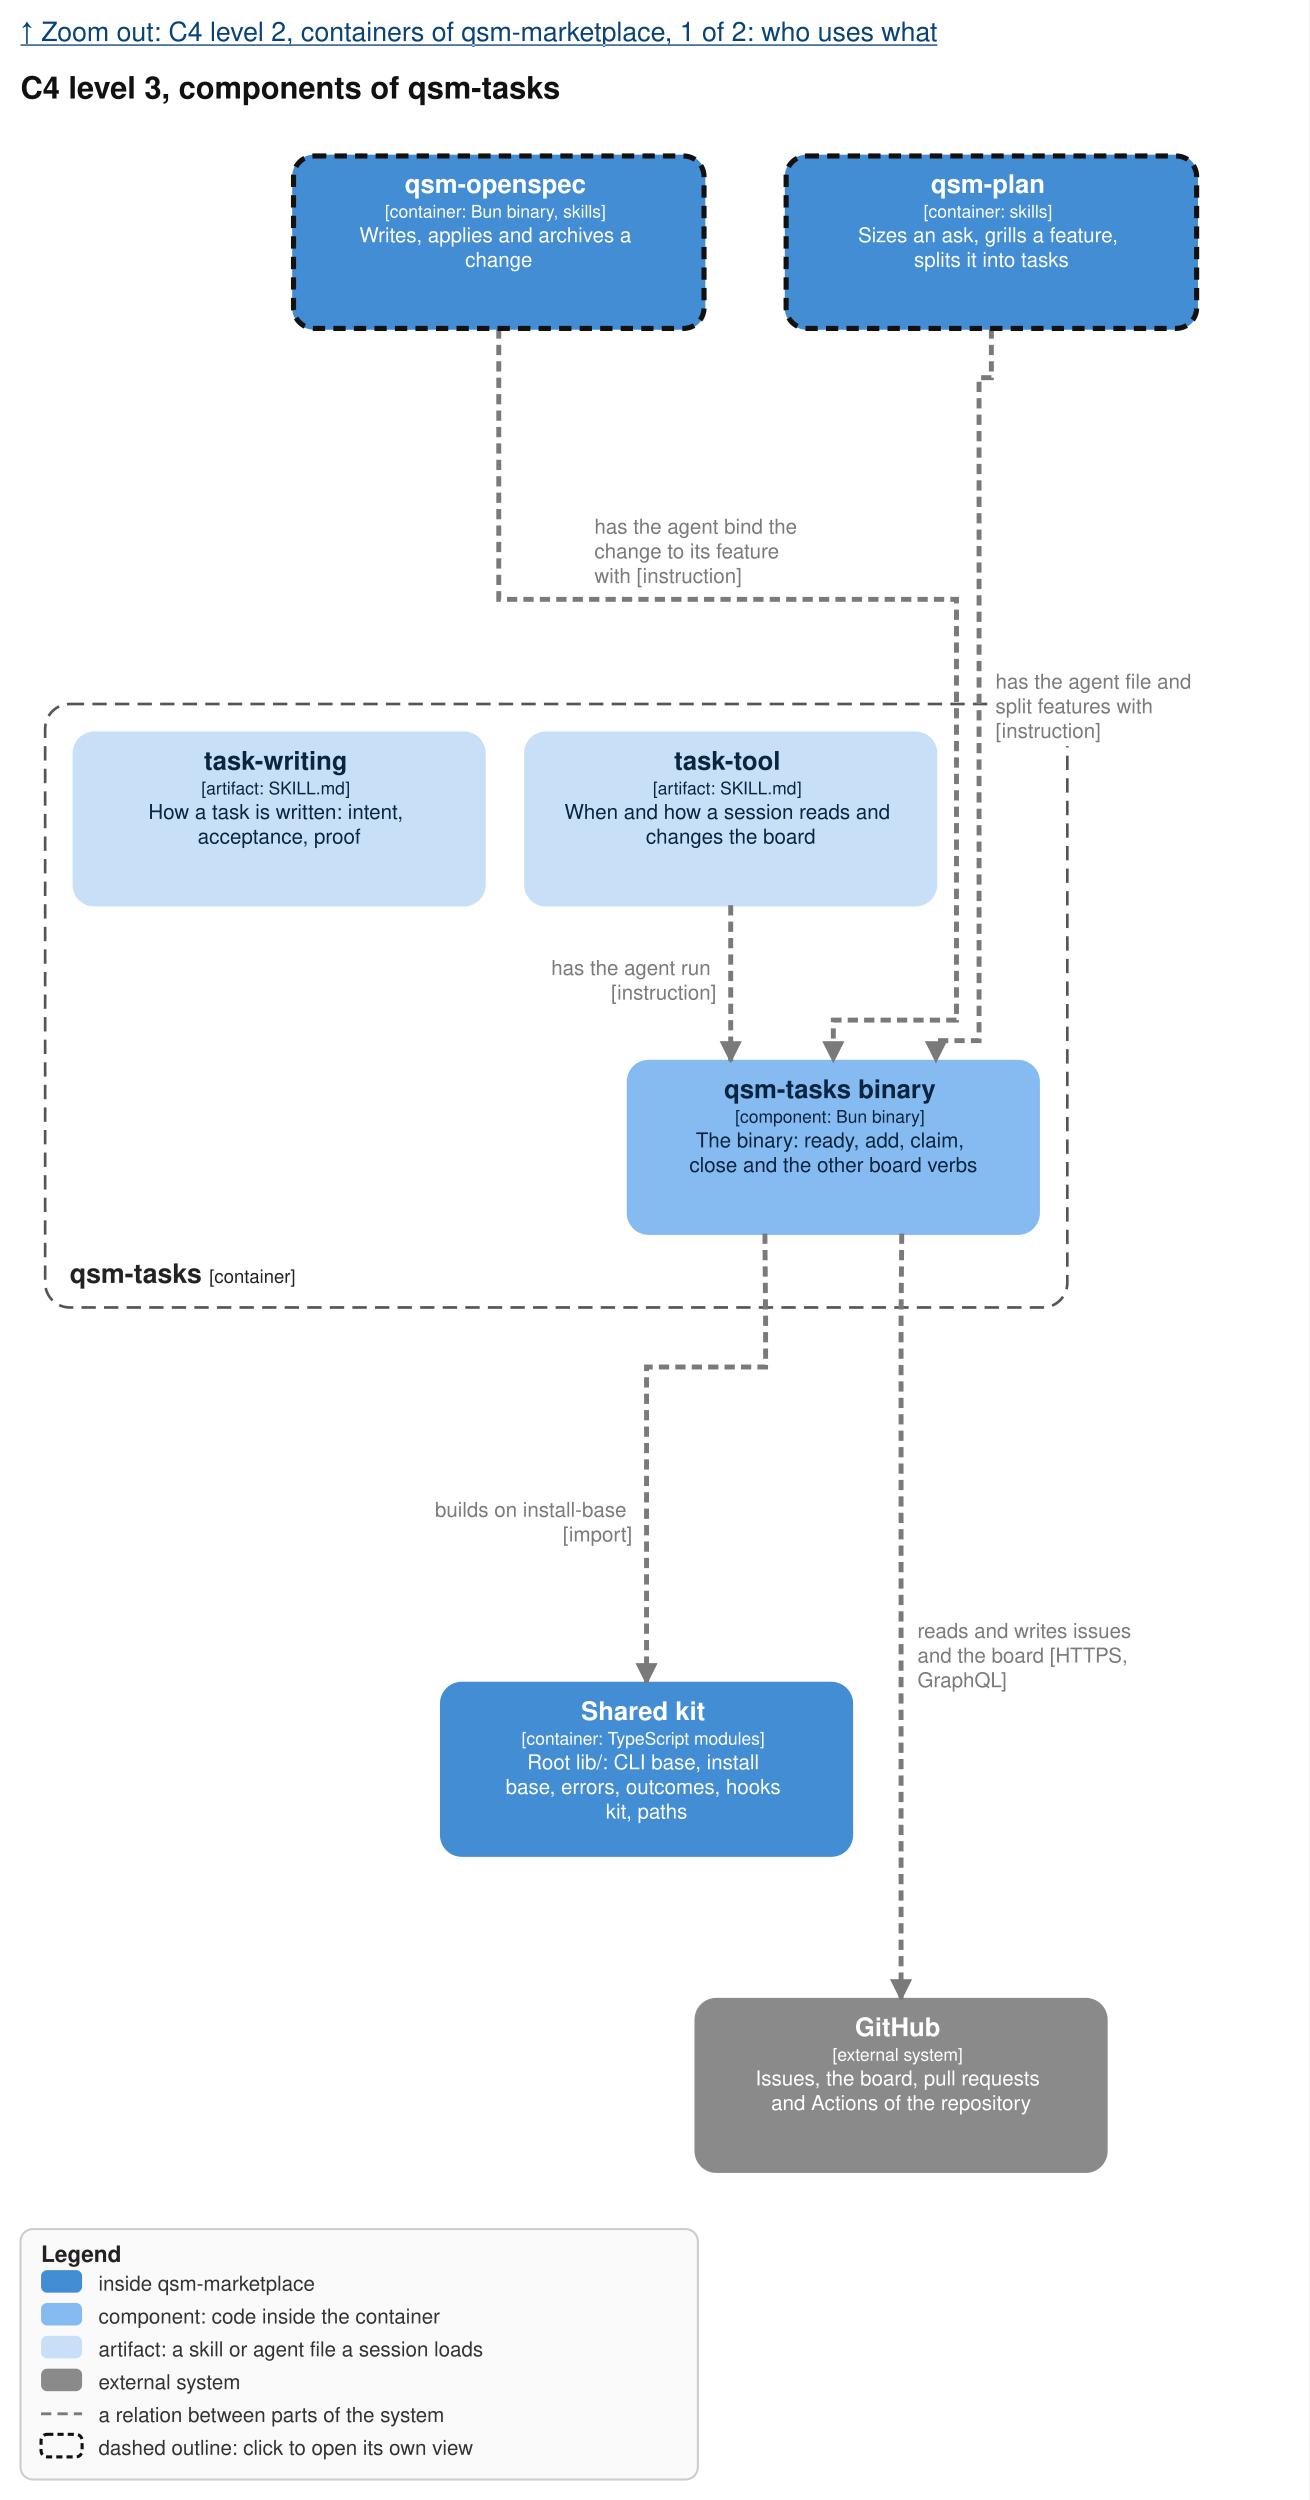
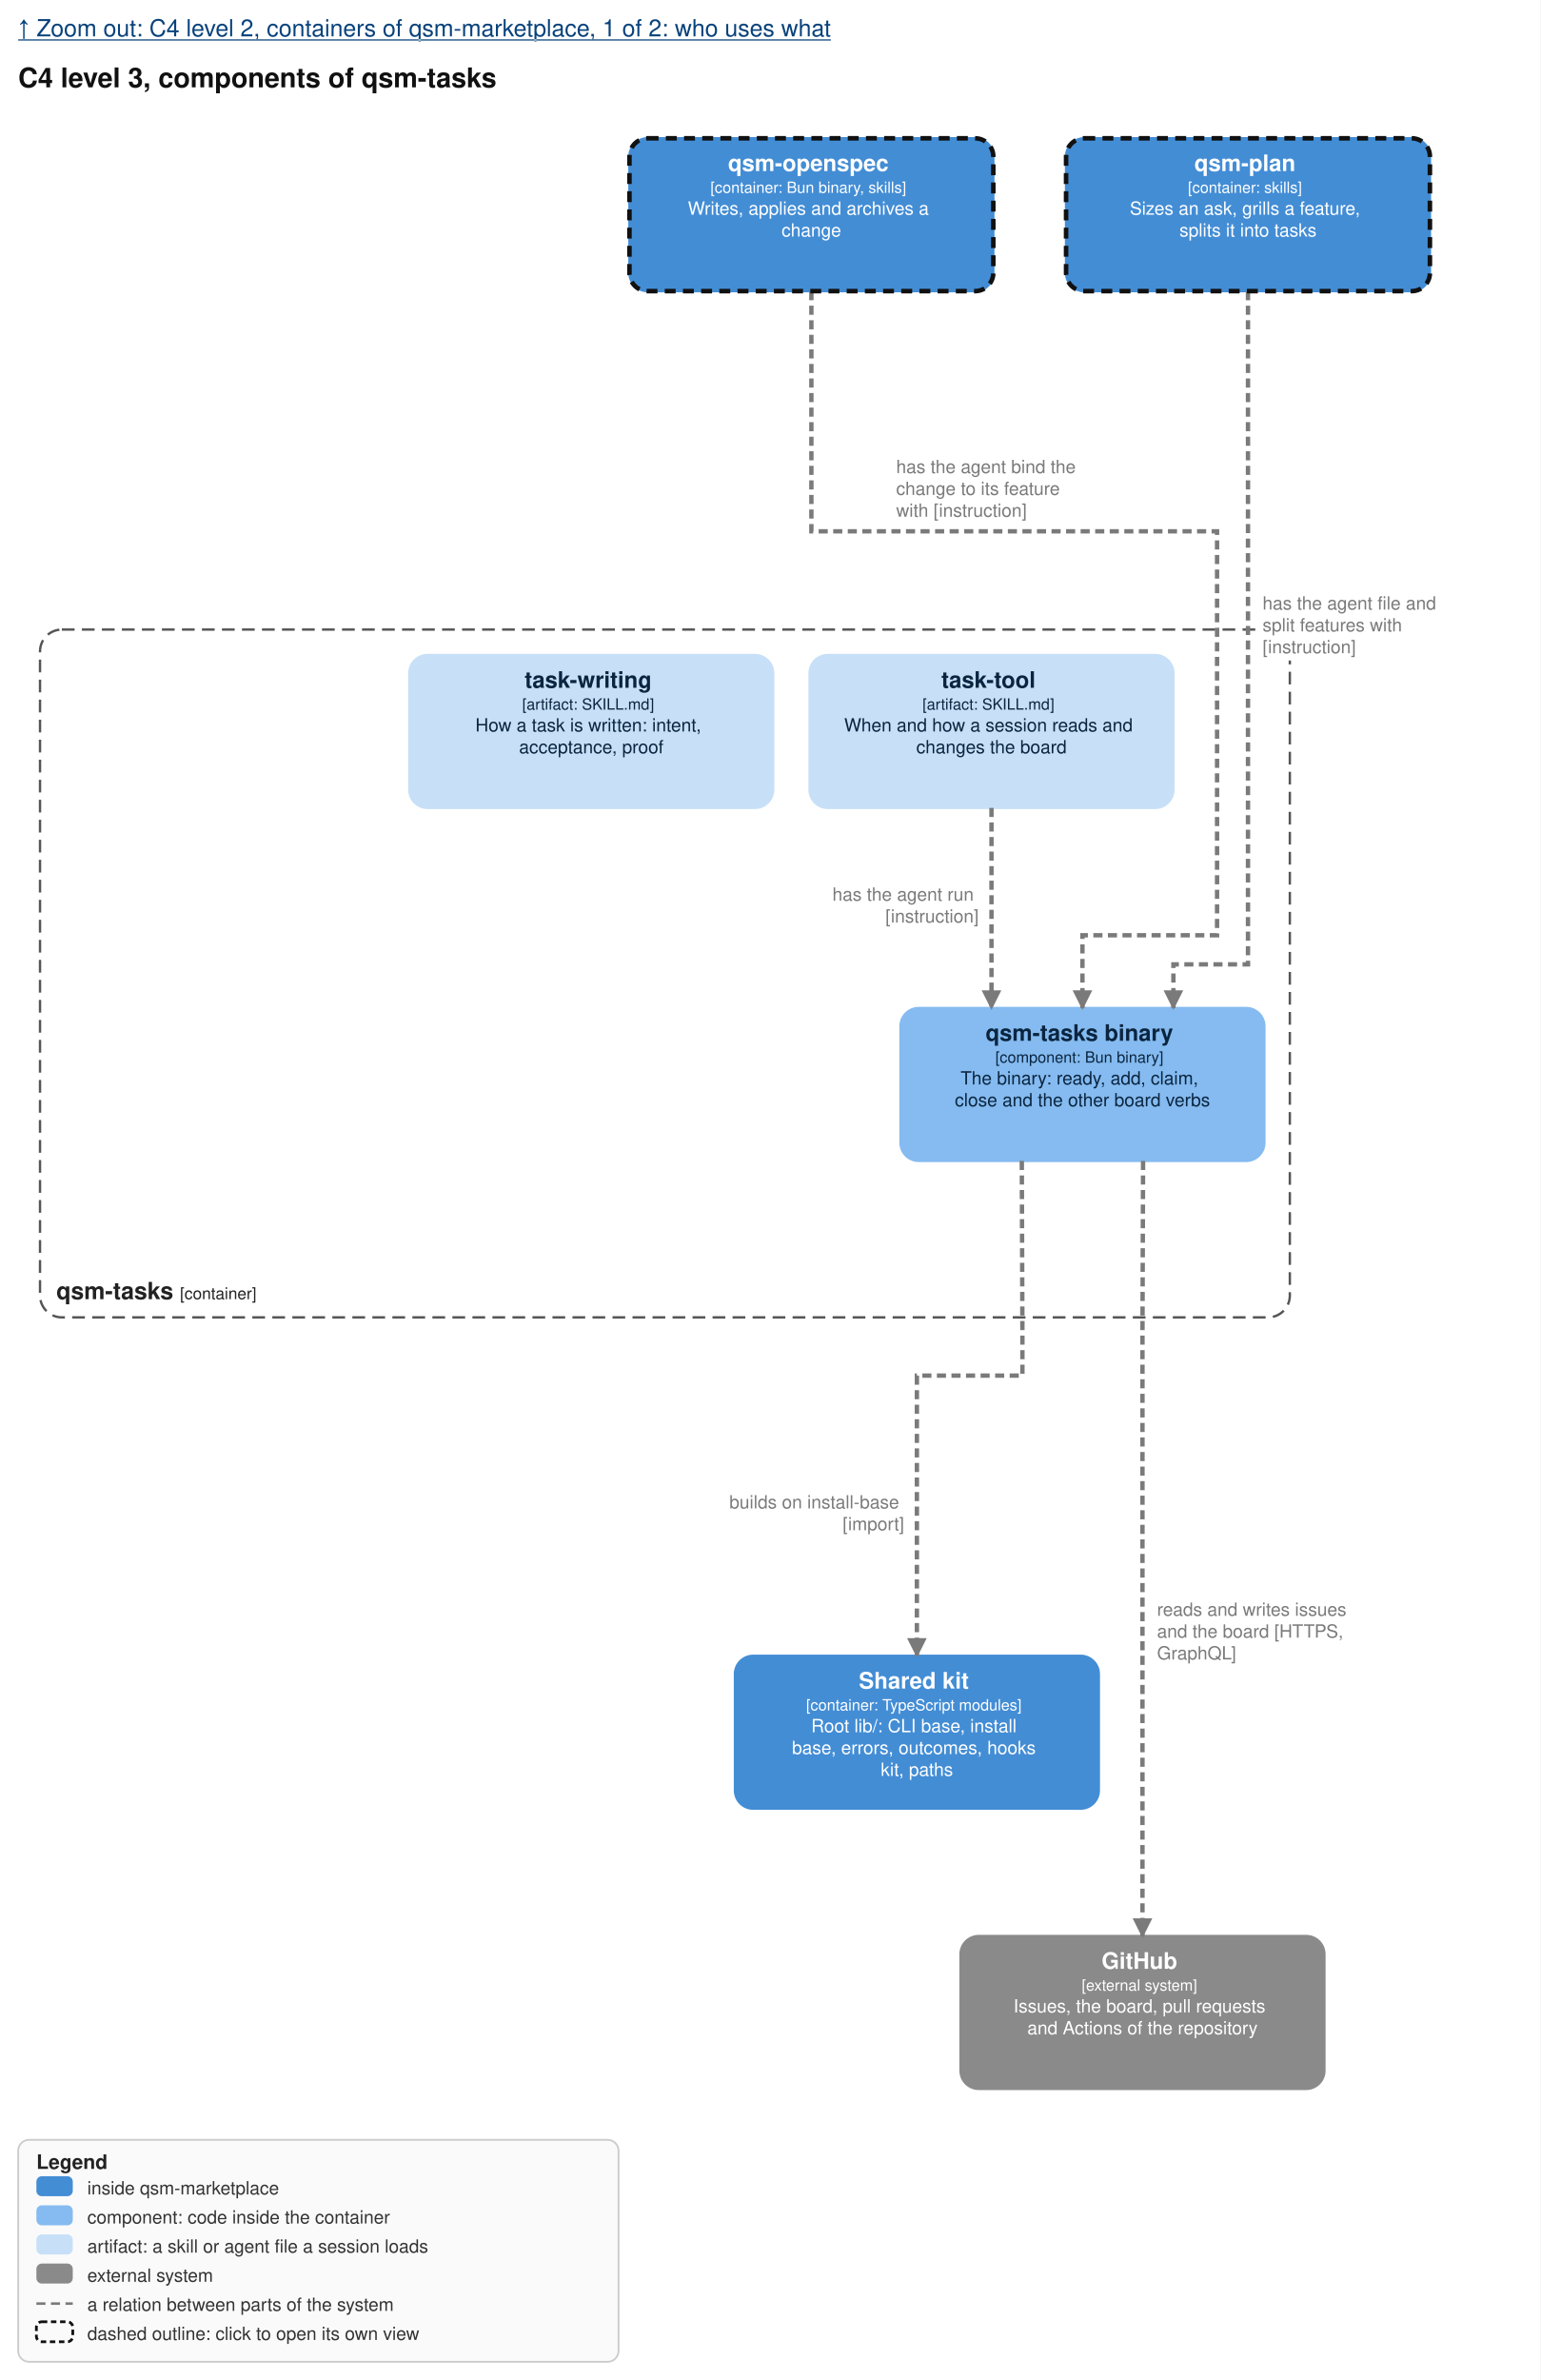
- <svg xmlns="http://www.w3.org/2000/svg" content="&lt;mxfile host=&quot;qsm-c4&quot;&gt;&lt;diagram name=&quot;components-tasks&quot; id=&quot;components-tasks&quot;&gt;&lt;mxGraphModel grid=&quot;1&quot; gridSize=&quot;10&quot; page=&quot;0&quot;&gt;&lt;root&gt;&lt;mxCell id=&quot;0&quot;/&gt;&lt;mxCell id=&quot;1&quot; parent=&quot;0&quot;/&gt;&lt;object id=&quot;c2&quot; label=&quot;&amp;lt;b&amp;gt;%c4Name%&amp;lt;/b&amp;gt;&amp;lt;div&amp;gt;[%c4Application%]&amp;lt;/div&amp;gt;&quot; placeholders=&quot;1&quot; c4Type=&quot;ContainerScopeBoundary&quot; c4Name=&quot;qsm-tasks&quot; c4Application=&quot;Container&quot; c4Id=&quot;mp.tasks&quot;&gt;&lt;mxCell style=&quot;rounded=1;fontSize=11;whiteSpace=wrap;html=1;dashed=1;arcSize=4;fillColor=none;strokeColor=#555555;fontColor=#222222;align=left;verticalAlign=bottom;spacing=10;dashPattern=8 4;metaEdit=1;connectable=0;&quot; vertex=&quot;1&quot; parent=&quot;1&quot;&gt;&lt;mxGeometry x=&quot;12&quot; y=&quot;279&quot; width=&quot;498&quot; height=&quot;294&quot; as=&quot;geometry&quot;/&gt;&lt;/mxCell&gt;&lt;/object&gt;&lt;object id=&quot;c3&quot; label=&quot;&amp;lt;b&amp;gt;%c4Name%&amp;lt;/b&amp;gt;&amp;lt;div&amp;gt;[%c4Type%%c4TechnologySep%%c4Technology%]&amp;lt;/div&amp;gt;&amp;lt;div style=&amp;quot;font-size:11px&amp;quot;&amp;gt;%c4Description%&amp;lt;/div&amp;gt;&quot; placeholders=&quot;1&quot; c4Type=&quot;Component&quot; c4Name=&quot;qsm-tasks binary&quot; c4Technology=&quot;Bun binary&quot; c4TechnologySep=&quot;: &quot; c4Description=&quot;The binary: ready, add, claim, close and the other board verbs&quot; c4Id=&quot;mp.tasks.tool&quot; c4Tags=&quot;&quot; c4Path=&quot;plugins/qsm-tasks/scripts&quot;&gt;&lt;mxCell style=&quot;rounded=1;whiteSpace=wrap;html=1;arcSize=10;fillColor=#85bbf0;strokeColor=#85bbf0;fontColor=#0b2540;metaEdit=1;resizable=1;&quot; vertex=&quot;1&quot; parent=&quot;1&quot;&gt;&lt;mxGeometry x=&quot;296&quot; y=&quot;453&quot; width=&quot;200&quot; height=&quot;84&quot; as=&quot;geometry&quot;/&gt;&lt;/mxCell&gt;&lt;/object&gt;&lt;object id=&quot;c4&quot; label=&quot;&amp;lt;b&amp;gt;%c4Name%&amp;lt;/b&amp;gt;&amp;lt;div&amp;gt;[%c4Type%%c4TechnologySep%%c4Technology%]&amp;lt;/div&amp;gt;&amp;lt;div style=&amp;quot;font-size:11px&amp;quot;&amp;gt;%c4Description%&amp;lt;/div&amp;gt;&quot; placeholders=&quot;1&quot; c4Type=&quot;Component&quot; c4Name=&quot;task-tool&quot; c4Technology=&quot;SKILL.md&quot; c4TechnologySep=&quot;: &quot; c4Description=&quot;When and how a session reads and changes the board&quot; c4Id=&quot;mp.tasks.tasktool&quot; c4Tags=&quot;artifact&quot; c4Path=&quot;plugins/qsm-tasks/skills/task-tool&quot;&gt;&lt;mxCell style=&quot;rounded=1;whiteSpace=wrap;html=1;arcSize=10;fillColor=#c7e0f8;strokeColor=#c7e0f8;fontColor=#0b2540;metaEdit=1;resizable=1;&quot; vertex=&quot;1&quot; parent=&quot;1&quot;&gt;&lt;mxGeometry x=&quot;246&quot; y=&quot;293&quot; width=&quot;200&quot; height=&quot;84&quot; as=&quot;geometry&quot;/&gt;&lt;/mxCell&gt;&lt;/object&gt;&lt;object id=&quot;c5&quot; label=&quot;&amp;lt;b&amp;gt;%c4Name%&amp;lt;/b&amp;gt;&amp;lt;div&amp;gt;[%c4Type%%c4TechnologySep%%c4Technology%]&amp;lt;/div&amp;gt;&amp;lt;div style=&amp;quot;font-size:11px&amp;quot;&amp;gt;%c4Description%&amp;lt;/div&amp;gt;&quot; placeholders=&quot;1&quot; c4Type=&quot;Component&quot; c4Name=&quot;task-writing&quot; c4Technology=&quot;SKILL.md&quot; c4TechnologySep=&quot;: &quot; c4Description=&quot;How a task is written: intent, acceptance, proof&quot; c4Id=&quot;mp.tasks.writing&quot; c4Tags=&quot;artifact&quot; c4Path=&quot;plugins/qsm-tasks/skills/task-writing&quot;&gt;&lt;mxCell style=&quot;rounded=1;whiteSpace=wrap;html=1;arcSize=10;fillColor=#c7e0f8;strokeColor=#c7e0f8;fontColor=#0b2540;metaEdit=1;resizable=1;&quot; vertex=&quot;1&quot; parent=&quot;1&quot;&gt;&lt;mxGeometry x=&quot;26&quot; y=&quot;293&quot; width=&quot;200&quot; height=&quot;84&quot; as=&quot;geometry&quot;/&gt;&lt;/mxCell&gt;&lt;/object&gt;&lt;object id=&quot;c6&quot; label=&quot;&amp;lt;b&amp;gt;%c4Name%&amp;lt;/b&amp;gt;&amp;lt;div&amp;gt;[%c4Type%%c4TechnologySep%%c4Technology%]&amp;lt;/div&amp;gt;&amp;lt;div style=&amp;quot;font-size:11px&amp;quot;&amp;gt;%c4Description%&amp;lt;/div&amp;gt;&quot; placeholders=&quot;1&quot; c4Type=&quot;Container&quot; c4Name=&quot;qsm-openspec&quot; c4Technology=&quot;Bun binary, skills&quot; c4TechnologySep=&quot;: &quot; c4Description=&quot;Writes, applies and archives a change&quot; c4Id=&quot;mp.spec&quot; c4Tags=&quot;&quot; c4Path=&quot;plugins/qsm-openspec&quot; c4Group=&quot;Features&quot;&gt;&lt;mxCell style=&quot;rounded=1;whiteSpace=wrap;html=1;arcSize=10;fillColor=#438dd5;strokeColor=#438dd5;fontColor=#ffffff;metaEdit=1;resizable=1;&quot; vertex=&quot;1&quot; parent=&quot;1&quot;&gt;&lt;mxGeometry x=&quot;133&quot; y=&quot;12&quot; width=&quot;200&quot; height=&quot;84&quot; as=&quot;geometry&quot;/&gt;&lt;/mxCell&gt;&lt;/object&gt;&lt;object id=&quot;c7&quot; label=&quot;&amp;lt;b&amp;gt;%c4Name%&amp;lt;/b&amp;gt;&amp;lt;div&amp;gt;[%c4Type%%c4TechnologySep%%c4Technology%]&amp;lt;/div&amp;gt;&amp;lt;div style=&amp;quot;font-size:11px&amp;quot;&amp;gt;%c4Description%&amp;lt;/div&amp;gt;&quot; placeholders=&quot;1&quot; c4Type=&quot;Container&quot; c4Name=&quot;qsm-plan&quot; c4Technology=&quot;skills&quot; c4TechnologySep=&quot;: &quot; c4Description=&quot;Sizes an ask, grills a feature, splits it into tasks&quot; c4Id=&quot;mp.plan&quot; c4Tags=&quot;&quot; c4Path=&quot;plugins/qsm-plan&quot; c4Group=&quot;Features&quot;&gt;&lt;mxCell style=&quot;rounded=1;whiteSpace=wrap;html=1;arcSize=10;fillColor=#438dd5;strokeColor=#438dd5;fontColor=#ffffff;metaEdit=1;resizable=1;&quot; vertex=&quot;1&quot; parent=&quot;1&quot;&gt;&lt;mxGeometry x=&quot;373&quot; y=&quot;12&quot; width=&quot;200&quot; height=&quot;84&quot; as=&quot;geometry&quot;/&gt;&lt;/mxCell&gt;&lt;/object&gt;&lt;object id=&quot;c8&quot; label=&quot;&amp;lt;b&amp;gt;%c4Name%&amp;lt;/b&amp;gt;&amp;lt;div&amp;gt;[%c4Type%%c4TechnologySep%%c4Technology%]&amp;lt;/div&amp;gt;&amp;lt;div style=&amp;quot;font-size:11px&amp;quot;&amp;gt;%c4Description%&amp;lt;/div&amp;gt;&quot; placeholders=&quot;1&quot; c4Type=&quot;Container&quot; c4Name=&quot;Shared kit&quot; c4Technology=&quot;TypeScript modules&quot; c4TechnologySep=&quot;: &quot; c4Description=&quot;Root lib/: CLI base, install base, errors, outcomes, hooks kit, paths&quot; c4Id=&quot;mp.lib&quot; c4Tags=&quot;shared&quot; c4Path=&quot;lib&quot; c4Group=&quot;Core&quot;&gt;&lt;mxCell style=&quot;rounded=1;whiteSpace=wrap;html=1;arcSize=10;fillColor=#438dd5;strokeColor=#438dd5;fontColor=#ffffff;metaEdit=1;resizable=1;&quot; vertex=&quot;1&quot; parent=&quot;1&quot;&gt;&lt;mxGeometry x=&quot;205&quot; y=&quot;756&quot; width=&quot;200&quot; height=&quot;84&quot; as=&quot;geometry&quot;/&gt;&lt;/mxCell&gt;&lt;/object&gt;&lt;object id=&quot;c9&quot; label=&quot;&amp;lt;b&amp;gt;%c4Name%&amp;lt;/b&amp;gt;&amp;lt;div&amp;gt;[%c4Type%%c4TechnologySep%%c4Technology%]&amp;lt;/div&amp;gt;&amp;lt;div style=&amp;quot;font-size:11px&amp;quot;&amp;gt;%c4Description%&amp;lt;/div&amp;gt;&quot; placeholders=&quot;1&quot; c4Type=&quot;Software System&quot; c4Name=&quot;GitHub&quot; c4Technology=&quot;&quot; c4TechnologySep=&quot;&quot; c4Description=&quot;Issues, the board, pull requests and Actions of the repository&quot; c4Id=&quot;github&quot; c4Tags=&quot;external&quot;&gt;&lt;mxCell style=&quot;rounded=1;whiteSpace=wrap;html=1;arcSize=10;fillColor=#8a8a8a;strokeColor=#8a8a8a;fontColor=#ffffff;metaEdit=1;resizable=1;&quot; vertex=&quot;1&quot; parent=&quot;1&quot;&gt;&lt;mxGeometry x=&quot;329&quot; y=&quot;910&quot; width=&quot;200&quot; height=&quot;84&quot; as=&quot;geometry&quot;/&gt;&lt;/mxCell&gt;&lt;/object&gt;&lt;object id=&quot;c10&quot; label=&quot;%c4Description%&quot; placeholders=&quot;1&quot; c4Type=&quot;Relationship&quot; c4Description=&quot;has the agent bind the change to its feature with [instruction]&quot;&gt;&lt;mxCell style=&quot;edgeStyle=orthogonalEdgeStyle;rounded=1;endArrow=blockThin;endFill=1;html=1;fontSize=10;strokeColor=#7a7a7a;fontColor=#7a7a7a;strokeWidth=2.4;dashed=1;metaEdit=1;&quot; edge=&quot;1&quot; parent=&quot;1&quot; source=&quot;c6&quot; target=&quot;c3&quot;&gt;&lt;mxGeometry relative=&quot;1&quot; as=&quot;geometry&quot;&gt;&lt;Array as=&quot;points&quot;&gt;&lt;mxPoint x=&quot;233&quot; y=&quot;228&quot;/&gt;&lt;mxPoint x=&quot;456&quot; y=&quot;228&quot;/&gt;&lt;mxPoint x=&quot;456&quot; y=&quot;433&quot;/&gt;&lt;mxPoint x=&quot;396&quot; y=&quot;433&quot;/&gt;&lt;/Array&gt;&lt;/mxGeometry&gt;&lt;/mxCell&gt;&lt;/object&gt;&lt;object id=&quot;c11&quot; label=&quot;%c4Description%&quot; placeholders=&quot;1&quot; c4Type=&quot;Relationship&quot; c4Description=&quot;has the agent file and split features with [instruction]&quot;&gt;&lt;mxCell style=&quot;edgeStyle=orthogonalEdgeStyle;rounded=1;endArrow=blockThin;endFill=1;html=1;fontSize=10;strokeColor=#7a7a7a;fontColor=#7a7a7a;strokeWidth=2.4;dashed=1;metaEdit=1;&quot; edge=&quot;1&quot; parent=&quot;1&quot; source=&quot;c7&quot; target=&quot;c3&quot;&gt;&lt;mxGeometry relative=&quot;1&quot; as=&quot;geometry&quot;&gt;&lt;Array as=&quot;points&quot;&gt;&lt;mxPoint x=&quot;473&quot; y=&quot;120&quot;/&gt;&lt;mxPoint x=&quot;467&quot; y=&quot;120&quot;/&gt;&lt;mxPoint x=&quot;467&quot; y=&quot;443&quot;/&gt;&lt;mxPoint x=&quot;446&quot; y=&quot;443&quot;/&gt;&lt;/Array&gt;&lt;/mxGeometry&gt;&lt;/mxCell&gt;&lt;/object&gt;&lt;object id=&quot;c12&quot; label=&quot;%c4Description%&quot; placeholders=&quot;1&quot; c4Type=&quot;Relationship&quot; c4Description=&quot;builds on install-base [import]&quot;&gt;&lt;mxCell style=&quot;edgeStyle=orthogonalEdgeStyle;rounded=1;endArrow=blockThin;endFill=1;html=1;fontSize=10;strokeColor=#7a7a7a;fontColor=#7a7a7a;strokeWidth=2.4;dashed=1;metaEdit=1;&quot; edge=&quot;1&quot; parent=&quot;1&quot; source=&quot;c3&quot; target=&quot;c8&quot;&gt;&lt;mxGeometry relative=&quot;1&quot; as=&quot;geometry&quot;&gt;&lt;Array as=&quot;points&quot;&gt;&lt;mxPoint x=&quot;363&quot; y=&quot;578&quot;/&gt;&lt;mxPoint x=&quot;363&quot; y=&quot;602&quot;/&gt;&lt;mxPoint x=&quot;305&quot; y=&quot;602&quot;/&gt;&lt;/Array&gt;&lt;/mxGeometry&gt;&lt;/mxCell&gt;&lt;/object&gt;&lt;object id=&quot;c13&quot; label=&quot;%c4Description%&quot; placeholders=&quot;1&quot; c4Type=&quot;Relationship&quot; c4Description=&quot;has the agent run [instruction]&quot;&gt;&lt;mxCell style=&quot;edgeStyle=orthogonalEdgeStyle;rounded=1;endArrow=blockThin;endFill=1;html=1;fontSize=10;strokeColor=#7a7a7a;fontColor=#7a7a7a;strokeWidth=2.4;dashed=1;metaEdit=1;&quot; edge=&quot;1&quot; parent=&quot;1&quot; source=&quot;c4&quot; target=&quot;c3&quot;&gt;&lt;mxGeometry relative=&quot;1&quot; as=&quot;geometry&quot;&gt;&lt;Array as=&quot;points&quot;&gt;&lt;/Array&gt;&lt;/mxGeometry&gt;&lt;/mxCell&gt;&lt;/object&gt;&lt;object id=&quot;c14&quot; label=&quot;%c4Description%&quot; placeholders=&quot;1&quot; c4Type=&quot;Relationship&quot; c4Description=&quot;reads and writes issues and the board [HTTPS, GraphQL]&quot;&gt;&lt;mxCell style=&quot;edgeStyle=orthogonalEdgeStyle;rounded=1;endArrow=blockThin;endFill=1;html=1;fontSize=10;strokeColor=#7a7a7a;fontColor=#7a7a7a;strokeWidth=2.4;dashed=1;metaEdit=1;&quot; edge=&quot;1&quot; parent=&quot;1&quot; source=&quot;c3&quot; target=&quot;c9&quot;&gt;&lt;mxGeometry relative=&quot;1&quot; as=&quot;geometry&quot;&gt;&lt;Array as=&quot;points&quot;&gt;&lt;mxPoint x=&quot;429&quot; y=&quot;578&quot;/&gt;&lt;/Array&gt;&lt;/mxGeometry&gt;&lt;/mxCell&gt;&lt;/object&gt;&lt;/root&gt;&lt;/mxGraphModel&gt;&lt;/diagram&gt;&lt;/mxfile&gt;" width="637.8" height="1218" viewBox="-10 -64 637.8 1218" font-family="Helvetica, Arial, sans-serif">
+ <svg xmlns="http://www.w3.org/2000/svg" content="&lt;mxfile host=&quot;qsm-c4&quot;&gt;&lt;diagram name=&quot;components-tasks&quot; id=&quot;components-tasks&quot;&gt;&lt;mxGraphModel grid=&quot;1&quot; gridSize=&quot;10&quot; page=&quot;0&quot;&gt;&lt;root&gt;&lt;mxCell id=&quot;0&quot;/&gt;&lt;mxCell id=&quot;1&quot; parent=&quot;0&quot;/&gt;&lt;object id=&quot;c2&quot; label=&quot;&amp;lt;b&amp;gt;%c4Name%&amp;lt;/b&amp;gt;&amp;lt;div&amp;gt;[%c4Application%]&amp;lt;/div&amp;gt;&quot; placeholders=&quot;1&quot; c4Type=&quot;ContainerScopeBoundary&quot; c4Name=&quot;qsm-tasks&quot; c4Application=&quot;Container&quot; c4Id=&quot;mp.tasks&quot;&gt;&lt;mxCell style=&quot;rounded=1;fontSize=11;whiteSpace=wrap;html=1;dashed=1;arcSize=4;fillColor=none;strokeColor=#555555;fontColor=#222222;align=left;verticalAlign=bottom;spacing=10;dashPattern=8 4;metaEdit=1;connectable=0;&quot; vertex=&quot;1&quot; parent=&quot;1&quot;&gt;&lt;mxGeometry x=&quot;12&quot; y=&quot;282&quot; width=&quot;687&quot; height=&quot;378&quot; as=&quot;geometry&quot;/&gt;&lt;/mxCell&gt;&lt;/object&gt;&lt;object id=&quot;c3&quot; label=&quot;&amp;lt;b&amp;gt;%c4Name%&amp;lt;/b&amp;gt;&amp;lt;div&amp;gt;[%c4Type%%c4TechnologySep%%c4Technology%]&amp;lt;/div&amp;gt;&amp;lt;div style=&amp;quot;font-size:11px&amp;quot;&amp;gt;%c4Description%&amp;lt;/div&amp;gt;&quot; placeholders=&quot;1&quot; c4Type=&quot;Component&quot; c4Name=&quot;qsm-tasks binary&quot; c4Technology=&quot;Bun binary&quot; c4TechnologySep=&quot;: &quot; c4Description=&quot;The binary: ready, add, claim, close and the other board verbs&quot; c4Id=&quot;mp.tasks.tool&quot; c4Tags=&quot;&quot; c4Path=&quot;plugins/qsm-tasks/scripts&quot;&gt;&lt;mxCell style=&quot;rounded=1;whiteSpace=wrap;html=1;arcSize=10;fillColor=#85bbf0;strokeColor=#85bbf0;fontColor=#0b2540;metaEdit=1;resizable=1;&quot; vertex=&quot;1&quot; parent=&quot;1&quot;&gt;&lt;mxGeometry x=&quot;485&quot; y=&quot;490&quot; width=&quot;200&quot; height=&quot;84&quot; as=&quot;geometry&quot;/&gt;&lt;/mxCell&gt;&lt;/object&gt;&lt;object id=&quot;c4&quot; label=&quot;&amp;lt;b&amp;gt;%c4Name%&amp;lt;/b&amp;gt;&amp;lt;div&amp;gt;[%c4Type%%c4TechnologySep%%c4Technology%]&amp;lt;/div&amp;gt;&amp;lt;div style=&amp;quot;font-size:11px&amp;quot;&amp;gt;%c4Description%&amp;lt;/div&amp;gt;&quot; placeholders=&quot;1&quot; c4Type=&quot;Component&quot; c4Name=&quot;task-tool&quot; c4Technology=&quot;SKILL.md&quot; c4TechnologySep=&quot;: &quot; c4Description=&quot;When and how a session reads and changes the board&quot; c4Id=&quot;mp.tasks.tasktool&quot; c4Tags=&quot;artifact&quot; c4Path=&quot;plugins/qsm-tasks/skills/task-tool&quot;&gt;&lt;mxCell style=&quot;rounded=1;whiteSpace=wrap;html=1;arcSize=10;fillColor=#c7e0f8;strokeColor=#c7e0f8;fontColor=#0b2540;metaEdit=1;resizable=1;&quot; vertex=&quot;1&quot; parent=&quot;1&quot;&gt;&lt;mxGeometry x=&quot;435&quot; y=&quot;296&quot; width=&quot;200&quot; height=&quot;84&quot; as=&quot;geometry&quot;/&gt;&lt;/mxCell&gt;&lt;/object&gt;&lt;object id=&quot;c5&quot; label=&quot;&amp;lt;b&amp;gt;%c4Name%&amp;lt;/b&amp;gt;&amp;lt;div&amp;gt;[%c4Type%%c4TechnologySep%%c4Technology%]&amp;lt;/div&amp;gt;&amp;lt;div style=&amp;quot;font-size:11px&amp;quot;&amp;gt;%c4Description%&amp;lt;/div&amp;gt;&quot; placeholders=&quot;1&quot; c4Type=&quot;Component&quot; c4Name=&quot;task-writing&quot; c4Technology=&quot;SKILL.md&quot; c4TechnologySep=&quot;: &quot; c4Description=&quot;How a task is written: intent, acceptance, proof&quot; c4Id=&quot;mp.tasks.writing&quot; c4Tags=&quot;artifact&quot; c4Path=&quot;plugins/qsm-tasks/skills/task-writing&quot;&gt;&lt;mxCell style=&quot;rounded=1;whiteSpace=wrap;html=1;arcSize=10;fillColor=#c7e0f8;strokeColor=#c7e0f8;fontColor=#0b2540;metaEdit=1;resizable=1;&quot; vertex=&quot;1&quot; parent=&quot;1&quot;&gt;&lt;mxGeometry x=&quot;215&quot; y=&quot;296&quot; width=&quot;200&quot; height=&quot;84&quot; as=&quot;geometry&quot;/&gt;&lt;/mxCell&gt;&lt;/object&gt;&lt;object id=&quot;c6&quot; label=&quot;&amp;lt;b&amp;gt;%c4Name%&amp;lt;/b&amp;gt;&amp;lt;div&amp;gt;[%c4Type%%c4TechnologySep%%c4Technology%]&amp;lt;/div&amp;gt;&amp;lt;div style=&amp;quot;font-size:11px&amp;quot;&amp;gt;%c4Description%&amp;lt;/div&amp;gt;&quot; placeholders=&quot;1&quot; c4Type=&quot;Container&quot; c4Name=&quot;qsm-openspec&quot; c4Technology=&quot;Bun binary, skills&quot; c4TechnologySep=&quot;: &quot; c4Description=&quot;Writes, applies and archives a change&quot; c4Id=&quot;mp.spec&quot; c4Tags=&quot;&quot; c4Path=&quot;plugins/qsm-openspec&quot; c4Group=&quot;Features&quot;&gt;&lt;mxCell style=&quot;rounded=1;whiteSpace=wrap;html=1;arcSize=10;fillColor=#438dd5;strokeColor=#438dd5;fontColor=#ffffff;metaEdit=1;resizable=1;&quot; vertex=&quot;1&quot; parent=&quot;1&quot;&gt;&lt;mxGeometry x=&quot;336&quot; y=&quot;12&quot; width=&quot;200&quot; height=&quot;84&quot; as=&quot;geometry&quot;/&gt;&lt;/mxCell&gt;&lt;/object&gt;&lt;object id=&quot;c7&quot; label=&quot;&amp;lt;b&amp;gt;%c4Name%&amp;lt;/b&amp;gt;&amp;lt;div&amp;gt;[%c4Type%%c4TechnologySep%%c4Technology%]&amp;lt;/div&amp;gt;&amp;lt;div style=&amp;quot;font-size:11px&amp;quot;&amp;gt;%c4Description%&amp;lt;/div&amp;gt;&quot; placeholders=&quot;1&quot; c4Type=&quot;Container&quot; c4Name=&quot;qsm-plan&quot; c4Technology=&quot;skills&quot; c4TechnologySep=&quot;: &quot; c4Description=&quot;Sizes an ask, grills a feature, splits it into tasks&quot; c4Id=&quot;mp.plan&quot; c4Tags=&quot;&quot; c4Path=&quot;plugins/qsm-plan&quot; c4Group=&quot;Features&quot;&gt;&lt;mxCell style=&quot;rounded=1;whiteSpace=wrap;html=1;arcSize=10;fillColor=#438dd5;strokeColor=#438dd5;fontColor=#ffffff;metaEdit=1;resizable=1;&quot; vertex=&quot;1&quot; parent=&quot;1&quot;&gt;&lt;mxGeometry x=&quot;576&quot; y=&quot;12&quot; width=&quot;200&quot; height=&quot;84&quot; as=&quot;geometry&quot;/&gt;&lt;/mxCell&gt;&lt;/object&gt;&lt;object id=&quot;c8&quot; label=&quot;&amp;lt;b&amp;gt;%c4Name%&amp;lt;/b&amp;gt;&amp;lt;div&amp;gt;[%c4Type%%c4TechnologySep%%c4Technology%]&amp;lt;/div&amp;gt;&amp;lt;div style=&amp;quot;font-size:11px&amp;quot;&amp;gt;%c4Description%&amp;lt;/div&amp;gt;&quot; placeholders=&quot;1&quot; c4Type=&quot;Container&quot; c4Name=&quot;Shared kit&quot; c4Technology=&quot;TypeScript modules&quot; c4TechnologySep=&quot;: &quot; c4Description=&quot;Root lib/: CLI base, install base, errors, outcomes, hooks kit, paths&quot; c4Id=&quot;mp.lib&quot; c4Tags=&quot;shared&quot; c4Path=&quot;lib&quot; c4Group=&quot;Core&quot;&gt;&lt;mxCell style=&quot;rounded=1;whiteSpace=wrap;html=1;arcSize=10;fillColor=#438dd5;strokeColor=#438dd5;fontColor=#ffffff;metaEdit=1;resizable=1;&quot; vertex=&quot;1&quot; parent=&quot;1&quot;&gt;&lt;mxGeometry x=&quot;394&quot; y=&quot;846&quot; width=&quot;200&quot; height=&quot;84&quot; as=&quot;geometry&quot;/&gt;&lt;/mxCell&gt;&lt;/object&gt;&lt;object id=&quot;c9&quot; label=&quot;&amp;lt;b&amp;gt;%c4Name%&amp;lt;/b&amp;gt;&amp;lt;div&amp;gt;[%c4Type%%c4TechnologySep%%c4Technology%]&amp;lt;/div&amp;gt;&amp;lt;div style=&amp;quot;font-size:11px&amp;quot;&amp;gt;%c4Description%&amp;lt;/div&amp;gt;&quot; placeholders=&quot;1&quot; c4Type=&quot;Software System&quot; c4Name=&quot;GitHub&quot; c4Technology=&quot;&quot; c4TechnologySep=&quot;&quot; c4Description=&quot;Issues, the board, pull requests and Actions of the repository&quot; c4Id=&quot;github&quot; c4Tags=&quot;external&quot;&gt;&lt;mxCell style=&quot;rounded=1;whiteSpace=wrap;html=1;arcSize=10;fillColor=#8a8a8a;strokeColor=#8a8a8a;fontColor=#ffffff;metaEdit=1;resizable=1;&quot; vertex=&quot;1&quot; parent=&quot;1&quot;&gt;&lt;mxGeometry x=&quot;518&quot; y=&quot;1000&quot; width=&quot;200&quot; height=&quot;84&quot; as=&quot;geometry&quot;/&gt;&lt;/mxCell&gt;&lt;/object&gt;&lt;object id=&quot;c10&quot; label=&quot;%c4Description%&quot; placeholders=&quot;1&quot; c4Type=&quot;Relationship&quot; c4Description=&quot;has the agent bind the change to its feature with [instruction]&quot;&gt;&lt;mxCell style=&quot;edgeStyle=orthogonalEdgeStyle;rounded=1;endArrow=blockThin;endFill=1;html=1;fontSize=10;strokeColor=#7a7a7a;fontColor=#7a7a7a;strokeWidth=2.4;dashed=1;metaEdit=1;&quot; edge=&quot;1&quot; parent=&quot;1&quot; source=&quot;c6&quot; target=&quot;c3&quot;&gt;&lt;mxGeometry relative=&quot;1&quot; as=&quot;geometry&quot;&gt;&lt;Array as=&quot;points&quot;&gt;&lt;mxPoint x=&quot;436&quot; y=&quot;228&quot;/&gt;&lt;mxPoint x=&quot;659&quot; y=&quot;228&quot;/&gt;&lt;mxPoint x=&quot;659&quot; y=&quot;450&quot;/&gt;&lt;mxPoint x=&quot;585&quot; y=&quot;450&quot;/&gt;&lt;/Array&gt;&lt;/mxGeometry&gt;&lt;/mxCell&gt;&lt;/object&gt;&lt;object id=&quot;c11&quot; label=&quot;%c4Description%&quot; placeholders=&quot;1&quot; c4Type=&quot;Relationship&quot; c4Description=&quot;has the agent file and split features with [instruction]&quot;&gt;&lt;mxCell style=&quot;edgeStyle=orthogonalEdgeStyle;rounded=1;endArrow=blockThin;endFill=1;html=1;fontSize=10;strokeColor=#7a7a7a;fontColor=#7a7a7a;strokeWidth=2.4;dashed=1;metaEdit=1;&quot; edge=&quot;1&quot; parent=&quot;1&quot; source=&quot;c7&quot; target=&quot;c3&quot;&gt;&lt;mxGeometry relative=&quot;1&quot; as=&quot;geometry&quot;&gt;&lt;Array as=&quot;points&quot;&gt;&lt;mxPoint x=&quot;676&quot; y=&quot;466&quot;/&gt;&lt;mxPoint x=&quot;635&quot; y=&quot;466&quot;/&gt;&lt;/Array&gt;&lt;/mxGeometry&gt;&lt;/mxCell&gt;&lt;/object&gt;&lt;object id=&quot;c12&quot; label=&quot;%c4Description%&quot; placeholders=&quot;1&quot; c4Type=&quot;Relationship&quot; c4Description=&quot;builds on install-base [import]&quot;&gt;&lt;mxCell style=&quot;edgeStyle=orthogonalEdgeStyle;rounded=1;endArrow=blockThin;endFill=1;html=1;fontSize=10;strokeColor=#7a7a7a;fontColor=#7a7a7a;strokeWidth=2.4;dashed=1;metaEdit=1;&quot; edge=&quot;1&quot; parent=&quot;1&quot; source=&quot;c3&quot; target=&quot;c8&quot;&gt;&lt;mxGeometry relative=&quot;1&quot; as=&quot;geometry&quot;&gt;&lt;Array as=&quot;points&quot;&gt;&lt;mxPoint x=&quot;552&quot; y=&quot;668&quot;/&gt;&lt;mxPoint x=&quot;552&quot; y=&quot;692&quot;/&gt;&lt;mxPoint x=&quot;494&quot; y=&quot;692&quot;/&gt;&lt;/Array&gt;&lt;/mxGeometry&gt;&lt;/mxCell&gt;&lt;/object&gt;&lt;object id=&quot;c13&quot; label=&quot;%c4Description%&quot; placeholders=&quot;1&quot; c4Type=&quot;Relationship&quot; c4Description=&quot;has the agent run [instruction]&quot;&gt;&lt;mxCell style=&quot;edgeStyle=orthogonalEdgeStyle;rounded=1;endArrow=blockThin;endFill=1;html=1;fontSize=10;strokeColor=#7a7a7a;fontColor=#7a7a7a;strokeWidth=2.4;dashed=1;metaEdit=1;&quot; edge=&quot;1&quot; parent=&quot;1&quot; source=&quot;c4&quot; target=&quot;c3&quot;&gt;&lt;mxGeometry relative=&quot;1&quot; as=&quot;geometry&quot;&gt;&lt;Array as=&quot;points&quot;&gt;&lt;/Array&gt;&lt;/mxGeometry&gt;&lt;/mxCell&gt;&lt;/object&gt;&lt;object id=&quot;c14&quot; label=&quot;%c4Description%&quot; placeholders=&quot;1&quot; c4Type=&quot;Relationship&quot; c4Description=&quot;reads and writes issues and the board [HTTPS, GraphQL]&quot;&gt;&lt;mxCell style=&quot;edgeStyle=orthogonalEdgeStyle;rounded=1;endArrow=blockThin;endFill=1;html=1;fontSize=10;strokeColor=#7a7a7a;fontColor=#7a7a7a;strokeWidth=2.4;dashed=1;metaEdit=1;&quot; edge=&quot;1&quot; parent=&quot;1&quot; source=&quot;c3&quot; target=&quot;c9&quot;&gt;&lt;mxGeometry relative=&quot;1&quot; as=&quot;geometry&quot;&gt;&lt;Array as=&quot;points&quot;&gt;&lt;mxPoint x=&quot;618&quot; y=&quot;668&quot;/&gt;&lt;/Array&gt;&lt;/mxGeometry&gt;&lt;/mxCell&gt;&lt;/object&gt;&lt;/root&gt;&lt;/mxGraphModel&gt;&lt;/diagram&gt;&lt;/mxfile&gt;" width="846.8" height="1308" viewBox="-10 -64 846.8 1308" font-family="Helvetica, Arial, sans-serif">
  <defs>
    <marker id="a08427b" viewBox="0 0 10 10" refX="9" refY="5" markerWidth="4.5" markerHeight="4.5" orient="auto">
      <path d="M0,0L10,5L0,10z" fill="#08427b" />
    </marker>
    <marker id="a6b4fbb" viewBox="0 0 10 10" refX="9" refY="5" markerWidth="4.5" markerHeight="4.5" orient="auto">
      <path d="M0,0L10,5L0,10z" fill="#6b4fbb" />
    </marker>
    <marker id="ac2410c" viewBox="0 0 10 10" refX="9" refY="5" markerWidth="4.5" markerHeight="4.5" orient="auto">
      <path d="M0,0L10,5L0,10z" fill="#c2410c" />
    </marker>
    <marker id="a15803d" viewBox="0 0 10 10" refX="9" refY="5" markerWidth="4.5" markerHeight="4.5" orient="auto">
      <path d="M0,0L10,5L0,10z" fill="#15803d" />
    </marker>
    <marker id="a0f766e" viewBox="0 0 10 10" refX="9" refY="5" markerWidth="4.5" markerHeight="4.5" orient="auto">
      <path d="M0,0L10,5L0,10z" fill="#0f766e" />
    </marker>
    <marker id="ab91c1c" viewBox="0 0 10 10" refX="9" refY="5" markerWidth="4.5" markerHeight="4.5" orient="auto">
      <path d="M0,0L10,5L0,10z" fill="#b91c1c" />
    </marker>
    <marker id="a7a7a7a" viewBox="0 0 10 10" refX="9" refY="5" markerWidth="4.5" markerHeight="4.5" orient="auto">
      <path d="M0,0L10,5L0,10z" fill="#7a7a7a" />
    </marker>
  </defs>
-   <rect x="-10" y="-64" width="637.8" height="1218" fill="#ffffff" />
+   <rect x="-10" y="-64" width="846.8" height="1308" fill="#ffffff" />
  <text x="0" y="-16" font-size="15" font-weight="bold" fill="#111111">C4 level 3, components of qsm-tasks</text>
-   <rect x="12" y="279" width="498" height="294" rx="12" fill="none" stroke="#555555" stroke-width="1.3" stroke-dasharray="7 4" />
-   <rect x="296" y="453" width="200" height="84" rx="10" fill="#85bbf0" stroke="#85bbf0" stroke-width="1.3" />
-   <text x="396" y="471" text-anchor="middle" fill="#0b2540">
+   <rect x="12" y="282" width="687" height="378" rx="12" fill="none" stroke="#555555" stroke-width="1.3" stroke-dasharray="7 4" />
+   <rect x="485" y="490" width="200" height="84" rx="10" fill="#85bbf0" stroke="#85bbf0" stroke-width="1.3" />
+   <text x="585" y="508" text-anchor="middle" fill="#0b2540">
    <tspan font-size="12.5" font-weight="bold">qsm-tasks binary</tspan>
-     <tspan x="396" dy="12" font-size="8.5">[component: Bun binary]</tspan>
-     <tspan x="396" dy="12" font-size="10">The binary: ready, add, claim,</tspan>
-     <tspan x="396" dy="12" font-size="10">close and the other board verbs</tspan>
+     <tspan x="585" dy="12" font-size="8.5">[component: Bun binary]</tspan>
+     <tspan x="585" dy="12" font-size="10">The binary: ready, add, claim,</tspan>
+     <tspan x="585" dy="12" font-size="10">close and the other board verbs</tspan>
  </text>
-   <rect x="246" y="293" width="200" height="84" rx="10" fill="#c7e0f8" stroke="#c7e0f8" stroke-width="1.3" />
-   <text x="346" y="311" text-anchor="middle" fill="#0b2540">
+   <rect x="435" y="296" width="200" height="84" rx="10" fill="#c7e0f8" stroke="#c7e0f8" stroke-width="1.3" />
+   <text x="535" y="314" text-anchor="middle" fill="#0b2540">
    <tspan font-size="12.5" font-weight="bold">task-tool</tspan>
-     <tspan x="346" dy="12" font-size="8.5">[artifact: SKILL.md]</tspan>
-     <tspan x="346" dy="12" font-size="10">When and how a session reads and</tspan>
-     <tspan x="346" dy="12" font-size="10">changes the board</tspan>
+     <tspan x="535" dy="12" font-size="8.5">[artifact: SKILL.md]</tspan>
+     <tspan x="535" dy="12" font-size="10">When and how a session reads and</tspan>
+     <tspan x="535" dy="12" font-size="10">changes the board</tspan>
  </text>
-   <rect x="26" y="293" width="200" height="84" rx="10" fill="#c7e0f8" stroke="#c7e0f8" stroke-width="1.3" />
-   <text x="126" y="311" text-anchor="middle" fill="#0b2540">
+   <rect x="215" y="296" width="200" height="84" rx="10" fill="#c7e0f8" stroke="#c7e0f8" stroke-width="1.3" />
+   <text x="315" y="314" text-anchor="middle" fill="#0b2540">
    <tspan font-size="12.5" font-weight="bold">task-writing</tspan>
-     <tspan x="126" dy="12" font-size="8.5">[artifact: SKILL.md]</tspan>
-     <tspan x="126" dy="12" font-size="10">How a task is written: intent,</tspan>
-     <tspan x="126" dy="12" font-size="10">acceptance, proof</tspan>
+     <tspan x="315" dy="12" font-size="8.5">[artifact: SKILL.md]</tspan>
+     <tspan x="315" dy="12" font-size="10">How a task is written: intent,</tspan>
+     <tspan x="315" dy="12" font-size="10">acceptance, proof</tspan>
  </text>
-   <rect x="133" y="12" width="200" height="84" rx="10" fill="#438dd5" stroke="#438dd5" stroke-width="1.3" />
-   <text x="233" y="30" text-anchor="middle" fill="#ffffff">
+   <rect x="336" y="12" width="200" height="84" rx="10" fill="#438dd5" stroke="#438dd5" stroke-width="1.3" />
+   <text x="436" y="30" text-anchor="middle" fill="#ffffff">
    <tspan font-size="12.5" font-weight="bold">qsm-openspec</tspan>
-     <tspan x="233" dy="12" font-size="8.5">[container: Bun binary, skills]</tspan>
-     <tspan x="233" dy="12" font-size="10">Writes, applies and archives a</tspan>
-     <tspan x="233" dy="12" font-size="10">change</tspan>
+     <tspan x="436" dy="12" font-size="8.5">[container: Bun binary, skills]</tspan>
+     <tspan x="436" dy="12" font-size="10">Writes, applies and archives a</tspan>
+     <tspan x="436" dy="12" font-size="10">change</tspan>
  </text>
-   <rect x="373" y="12" width="200" height="84" rx="10" fill="#438dd5" stroke="#438dd5" stroke-width="1.3" />
-   <text x="473" y="30" text-anchor="middle" fill="#ffffff">
+   <rect x="576" y="12" width="200" height="84" rx="10" fill="#438dd5" stroke="#438dd5" stroke-width="1.3" />
+   <text x="676" y="30" text-anchor="middle" fill="#ffffff">
    <tspan font-size="12.5" font-weight="bold">qsm-plan</tspan>
-     <tspan x="473" dy="12" font-size="8.5">[container: skills]</tspan>
-     <tspan x="473" dy="12" font-size="10">Sizes an ask, grills a feature,</tspan>
-     <tspan x="473" dy="12" font-size="10">splits it into tasks</tspan>
+     <tspan x="676" dy="12" font-size="8.5">[container: skills]</tspan>
+     <tspan x="676" dy="12" font-size="10">Sizes an ask, grills a feature,</tspan>
+     <tspan x="676" dy="12" font-size="10">splits it into tasks</tspan>
  </text>
-   <rect x="205" y="756" width="200" height="84" rx="10" fill="#438dd5" stroke="#438dd5" stroke-width="1.3" />
-   <text x="305" y="774" text-anchor="middle" fill="#ffffff">
+   <rect x="394" y="846" width="200" height="84" rx="10" fill="#438dd5" stroke="#438dd5" stroke-width="1.3" />
+   <text x="494" y="864" text-anchor="middle" fill="#ffffff">
    <tspan font-size="12.5" font-weight="bold">Shared kit</tspan>
-     <tspan x="305" dy="12" font-size="8.5">[container: TypeScript modules]</tspan>
-     <tspan x="305" dy="12" font-size="10">Root lib/: CLI base, install</tspan>
-     <tspan x="305" dy="12" font-size="10">base, errors, outcomes, hooks</tspan>
-     <tspan x="305" dy="12" font-size="10">kit, paths</tspan>
+     <tspan x="494" dy="12" font-size="8.5">[container: TypeScript modules]</tspan>
+     <tspan x="494" dy="12" font-size="10">Root lib/: CLI base, install</tspan>
+     <tspan x="494" dy="12" font-size="10">base, errors, outcomes, hooks</tspan>
+     <tspan x="494" dy="12" font-size="10">kit, paths</tspan>
  </text>
-   <rect x="329" y="910" width="200" height="84" rx="10" fill="#8a8a8a" stroke="#8a8a8a" stroke-width="1.3" />
-   <text x="429" y="928" text-anchor="middle" fill="#ffffff">
+   <rect x="518" y="1000" width="200" height="84" rx="10" fill="#8a8a8a" stroke="#8a8a8a" stroke-width="1.3" />
+   <text x="618" y="1018" text-anchor="middle" fill="#ffffff">
    <tspan font-size="12.5" font-weight="bold">GitHub</tspan>
-     <tspan x="429" dy="12" font-size="8.5">[external system]</tspan>
-     <tspan x="429" dy="12" font-size="10">Issues, the board, pull requests</tspan>
-     <tspan x="429" dy="12" font-size="10">and Actions of the repository</tspan>
+     <tspan x="618" dy="12" font-size="8.5">[external system]</tspan>
+     <tspan x="618" dy="12" font-size="10">Issues, the board, pull requests</tspan>
+     <tspan x="618" dy="12" font-size="10">and Actions of the repository</tspan>
  </text>
-   <polyline points="233,96 233,228 456,228 456,433 396,433 396,453" fill="none" stroke="#7a7a7a" stroke-width="2.4" stroke-dasharray="5 3" marker-end="url(#a7a7a7a)" />
-   <polyline points="473,96 473,120 467,120 467,443 446,443 446,453" fill="none" stroke="#7a7a7a" stroke-width="2.4" stroke-dasharray="5 3" marker-end="url(#a7a7a7a)" />
-   <polyline points="362.667,537 363,578 363,602 305,602 305,756" fill="none" stroke="#7a7a7a" stroke-width="2.4" stroke-dasharray="5 3" marker-end="url(#a7a7a7a)" />
-   <polyline points="346,377 346,453" fill="none" stroke="#7a7a7a" stroke-width="2.4" stroke-dasharray="5 3" marker-end="url(#a7a7a7a)" />
-   <polyline points="429.333,537 429,578 429,910" fill="none" stroke="#7a7a7a" stroke-width="2.4" stroke-dasharray="5 3" marker-end="url(#a7a7a7a)" />
-   <rect x="20" y="546" width="184" height="20" fill="#ffffff" />
-   <text x="24" y="561" font-size="13" font-weight="bold" fill="#222222">qsm-tasks <tspan font-size="9" font-weight="normal">[container]</tspan>
+   <polyline points="436,96 436,228 659,228 659,450 585,450 585,490" fill="none" stroke="#7a7a7a" stroke-width="2.4" stroke-dasharray="5 3" marker-end="url(#a7a7a7a)" />
+   <polyline points="676,96 676,466 635,466 635,490" fill="none" stroke="#7a7a7a" stroke-width="2.4" stroke-dasharray="5 3" marker-end="url(#a7a7a7a)" />
+   <polyline points="551.667,574 552,668 552,692 494,692 494,846" fill="none" stroke="#7a7a7a" stroke-width="2.4" stroke-dasharray="5 3" marker-end="url(#a7a7a7a)" />
+   <polyline points="535,380 535,490" fill="none" stroke="#7a7a7a" stroke-width="2.4" stroke-dasharray="5 3" marker-end="url(#a7a7a7a)" />
+   <polyline points="618.333,574 618,668 618,1000" fill="none" stroke="#7a7a7a" stroke-width="2.4" stroke-dasharray="5 3" marker-end="url(#a7a7a7a)" />
+   <rect x="17" y="635" width="184" height="20" fill="#ffffff" />
+   <text x="21" y="650" font-size="13" font-weight="bold" fill="#222222">qsm-tasks <tspan font-size="9" font-weight="normal">[container]</tspan>
  </text>
-   <rect x="276.6" y="186" width="135.8" height="38" rx="2" fill="#ffffff" />
-   <text x="279.6" y="196" font-size="10" fill="#7a7a7a">
-     <tspan x="279.6" dy="0">has the agent bind the</tspan>
-     <tspan x="279.6" dy="12">change to its feature</tspan>
-     <tspan x="279.6" dy="12">with [instruction]</tspan>
+   <rect x="479.6" y="186" width="135.8" height="38" rx="2" fill="#ffffff" />
+   <text x="482.6" y="196" font-size="10" fill="#7a7a7a">
+     <tspan x="482.6" dy="0">has the agent bind the</tspan>
+     <tspan x="482.6" dy="12">change to its feature</tspan>
+     <tspan x="482.6" dy="12">with [instruction]</tspan>
  </text>
-   <rect x="472" y="261.5" width="135.8" height="38" rx="2" fill="#ffffff" />
-   <text x="475" y="271.5" font-size="10" fill="#7a7a7a">
-     <tspan x="475" dy="0">has the agent file and</tspan>
-     <tspan x="475" dy="12">split features with</tspan>
-     <tspan x="475" dy="12">[instruction]</tspan>
+   <rect x="681" y="261" width="135.8" height="38" rx="2" fill="#ffffff" />
+   <text x="684" y="271" font-size="10" fill="#7a7a7a">
+     <tspan x="684" dy="0">has the agent file and</tspan>
+     <tspan x="684" dy="12">split features with</tspan>
+     <tspan x="684" dy="12">[instruction]</tspan>
  </text>
-   <rect x="164.2" y="665" width="135.8" height="26" rx="2" fill="#ffffff" />
-   <text x="298" y="675" font-size="10" fill="#7a7a7a" text-anchor="end">
-     <tspan x="298" dy="0">builds on install-base</tspan>
-     <tspan x="298" dy="12">[import]</tspan>
+   <rect x="353.2" y="755" width="135.8" height="26" rx="2" fill="#ffffff" />
+   <text x="487" y="765" font-size="10" fill="#7a7a7a" text-anchor="end">
+     <tspan x="487" dy="0">builds on install-base</tspan>
+     <tspan x="487" dy="12">[import]</tspan>
  </text>
-   <rect x="234.7" y="401" width="106.3" height="26" rx="2" fill="#ffffff" />
-   <text x="339" y="411" font-size="10" fill="#7a7a7a" text-anchor="end">
-     <tspan x="339" dy="0">has the agent run</tspan>
-     <tspan x="339" dy="12">[instruction]</tspan>
+   <rect x="423.7" y="421" width="106.3" height="26" rx="2" fill="#ffffff" />
+   <text x="528" y="431" font-size="10" fill="#7a7a7a" text-anchor="end">
+     <tspan x="528" dy="0">has the agent run</tspan>
+     <tspan x="528" dy="12">[instruction]</tspan>
  </text>
-   <rect x="434" y="724" width="141.7" height="38" rx="2" fill="#ffffff" />
-   <text x="437" y="734" font-size="10" fill="#7a7a7a">
-     <tspan x="437" dy="0">reads and writes issues</tspan>
-     <tspan x="437" dy="12">and the board [HTTPS,</tspan>
-     <tspan x="437" dy="12">GraphQL]</tspan>
+   <rect x="623" y="814" width="141.7" height="38" rx="2" fill="#ffffff" />
+   <text x="626" y="824" font-size="10" fill="#7a7a7a">
+     <tspan x="626" dy="0">reads and writes issues</tspan>
+     <tspan x="626" dy="12">and the board [HTTPS,</tspan>
+     <tspan x="626" dy="12">GraphQL]</tspan>
  </text>
-   <rect x="0" y="1022" width="330" height="122" rx="6" fill="#fafafa" stroke="#cccccc" />
-   <text x="10" y="1038" font-size="11" font-weight="bold" fill="#222222">Legend</text>
-   <rect x="10" y="1042" width="20" height="11" rx="3" fill="#438dd5" />
-   <text x="38" y="1052" font-size="10" fill="#333333">inside qsm-marketplace</text>
-   <rect x="10" y="1058" width="20" height="11" rx="3" fill="#85bbf0" />
-   <text x="38" y="1068" font-size="10" fill="#333333">component: code inside the container</text>
-   <rect x="10" y="1074" width="20" height="11" rx="3" fill="#c7e0f8" />
-   <text x="38" y="1084" font-size="10" fill="#333333">artifact: a skill or agent file a session loads</text>
-   <rect x="10" y="1090" width="20" height="11" rx="3" fill="#8a8a8a" />
-   <text x="38" y="1100" font-size="10" fill="#333333">external system</text>
-   <line x1="10" y1="1112" x2="30" y2="1112" stroke="#7a7a7a" stroke-width="1.4" stroke-dasharray="5 3" />
-   <text x="38" y="1116" font-size="10" fill="#333333">a relation between parts of the system</text>
-   <rect x="10" y="1122" width="20" height="11" rx="3" fill="none" stroke="#111111" stroke-width="1.5" stroke-dasharray="3 2" />
-   <text x="38" y="1132" font-size="10" fill="#333333">dashed outline: click to open its own view</text>
+   <rect x="0" y="1112" width="330" height="122" rx="6" fill="#fafafa" stroke="#cccccc" />
+   <text x="10" y="1128" font-size="11" font-weight="bold" fill="#222222">Legend</text>
+   <rect x="10" y="1132" width="20" height="11" rx="3" fill="#438dd5" />
+   <text x="38" y="1142" font-size="10" fill="#333333">inside qsm-marketplace</text>
+   <rect x="10" y="1148" width="20" height="11" rx="3" fill="#85bbf0" />
+   <text x="38" y="1158" font-size="10" fill="#333333">component: code inside the container</text>
+   <rect x="10" y="1164" width="20" height="11" rx="3" fill="#c7e0f8" />
+   <text x="38" y="1174" font-size="10" fill="#333333">artifact: a skill or agent file a session loads</text>
+   <rect x="10" y="1180" width="20" height="11" rx="3" fill="#8a8a8a" />
+   <text x="38" y="1190" font-size="10" fill="#333333">external system</text>
+   <line x1="10" y1="1202" x2="30" y2="1202" stroke="#7a7a7a" stroke-width="1.4" stroke-dasharray="5 3" />
+   <text x="38" y="1206" font-size="10" fill="#333333">a relation between parts of the system</text>
+   <rect x="10" y="1212" width="20" height="11" rx="3" fill="none" stroke="#111111" stroke-width="1.5" stroke-dasharray="3 2" />
+   <text x="38" y="1222" font-size="10" fill="#333333">dashed outline: click to open its own view</text>
  <g class="zoom-links">
    <a href="marketplace.components-spec.drawio.svg">
-       <rect x="133" y="12" width="200" height="84" rx="10" fill="#ffffff" fill-opacity="0" stroke="#111111" stroke-width="2.5" stroke-dasharray="6 4" style="cursor: pointer" />
+       <rect x="336" y="12" width="200" height="84" rx="10" fill="#ffffff" fill-opacity="0" stroke="#111111" stroke-width="2.5" stroke-dasharray="6 4" style="cursor: pointer" />
    </a>
    <a href="marketplace.components-plan.drawio.svg">
-       <rect x="373" y="12" width="200" height="84" rx="10" fill="#ffffff" fill-opacity="0" stroke="#111111" stroke-width="2.5" stroke-dasharray="6 4" style="cursor: pointer" />
+       <rect x="576" y="12" width="200" height="84" rx="10" fill="#ffffff" fill-opacity="0" stroke="#111111" stroke-width="2.5" stroke-dasharray="6 4" style="cursor: pointer" />
    </a>
    <a href="marketplace.containers-uses.drawio.svg">
      <text x="0" y="-44" font-size="13" fill="#08427b" text-decoration="underline">↑ Zoom out: C4 level 2, containers of qsm-marketplace, 1 of 2: who uses what</text>
    </a>
  </g>
</svg>
